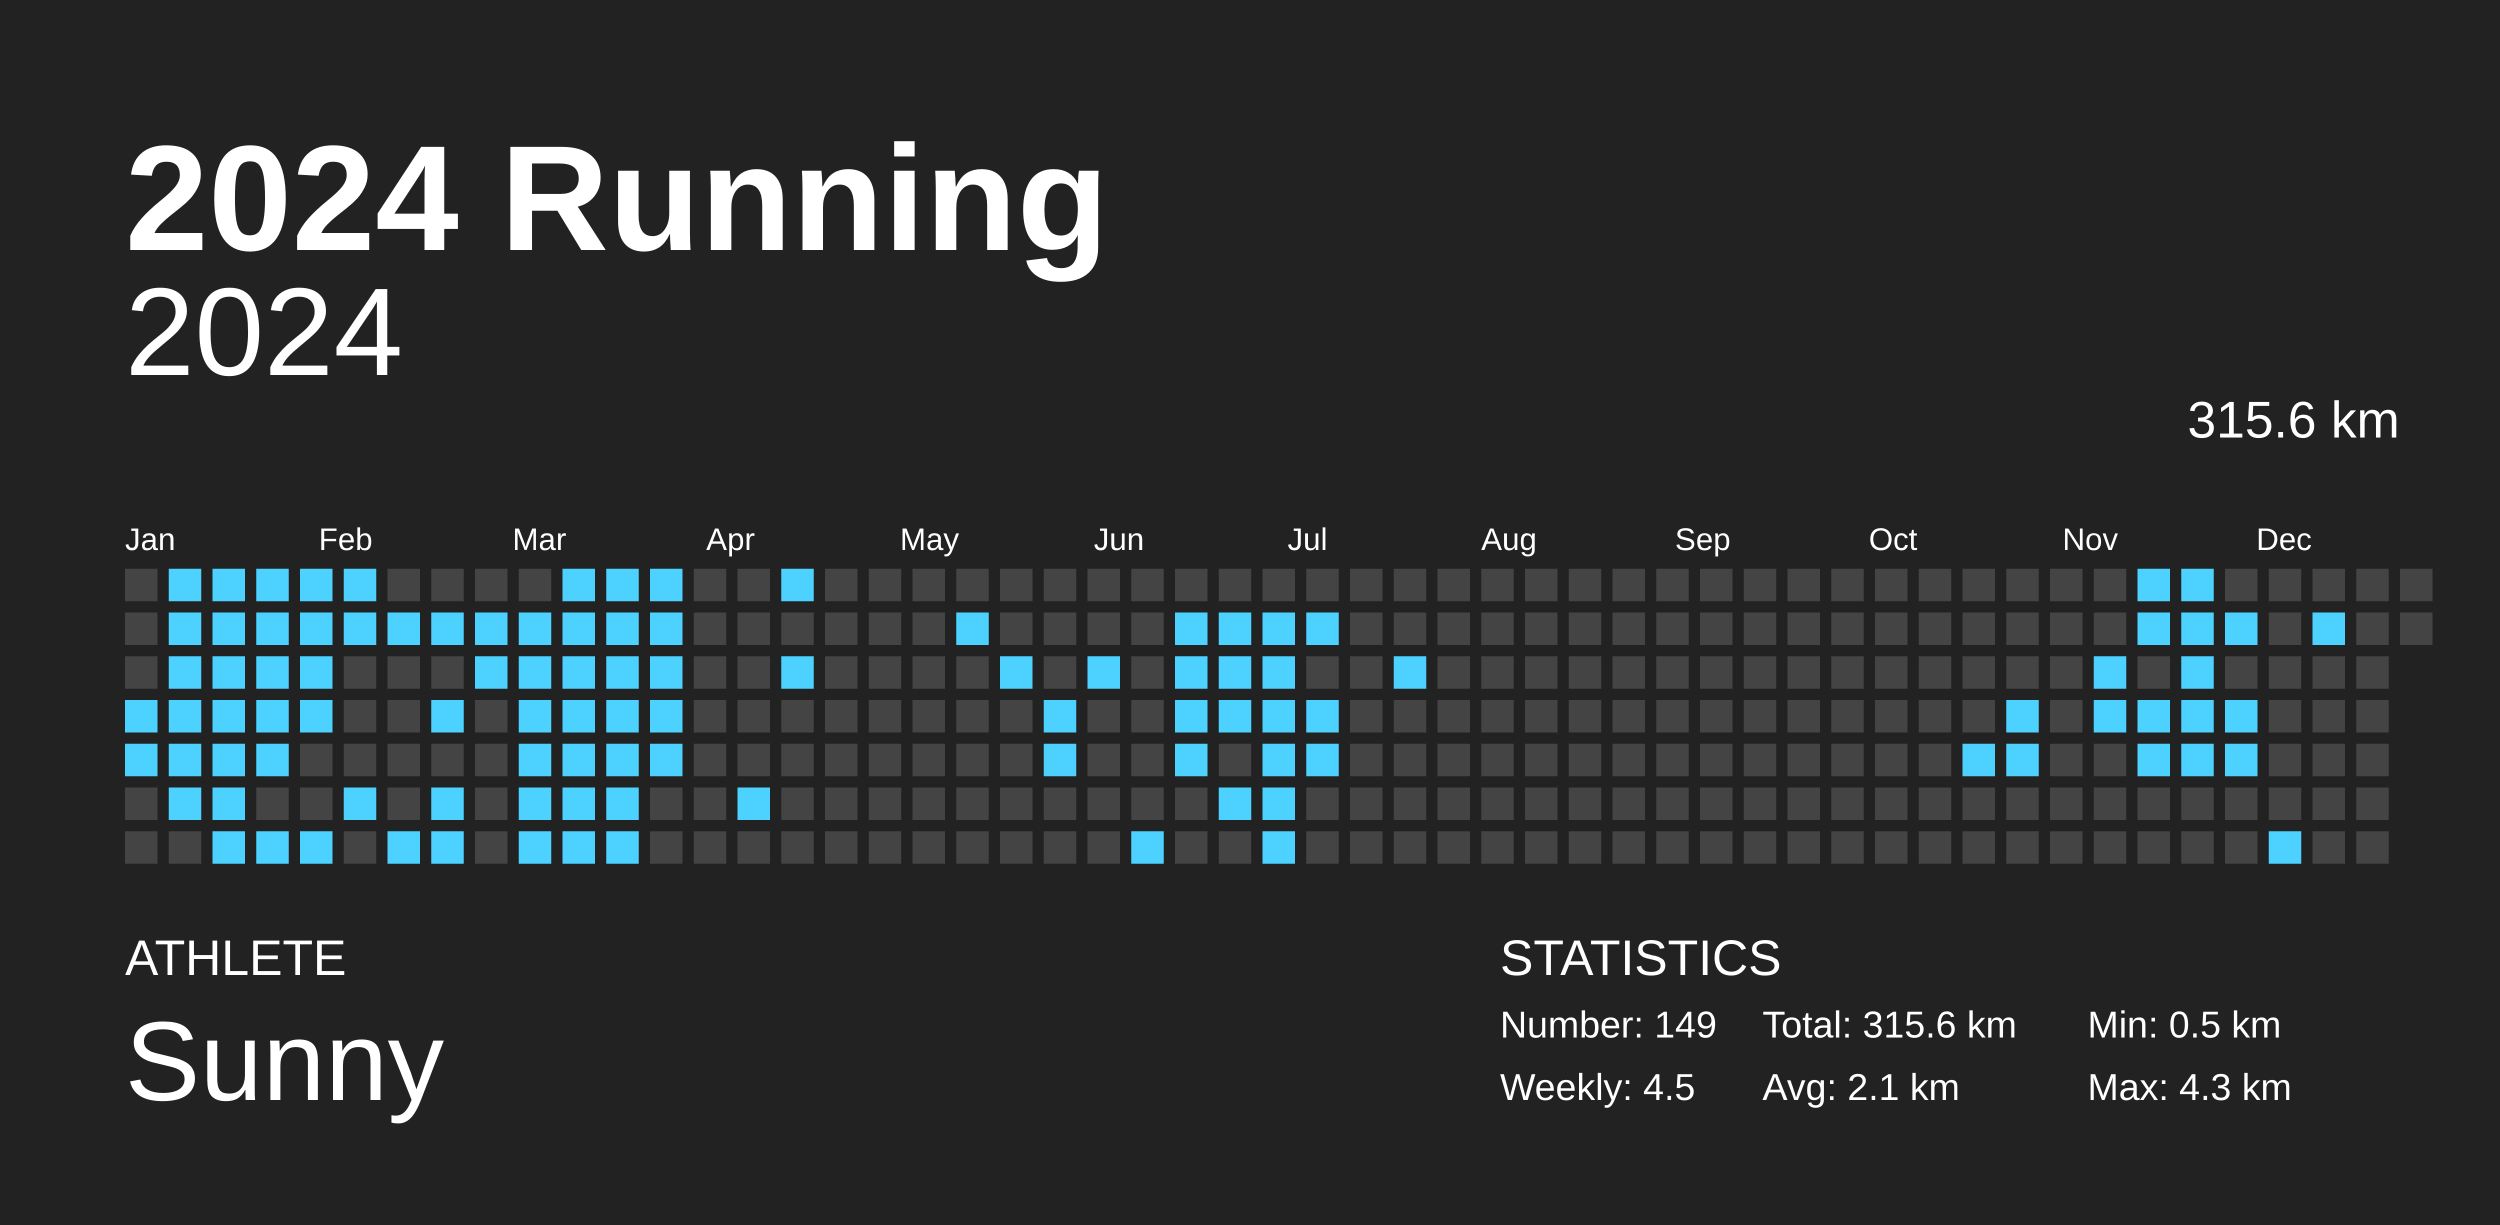
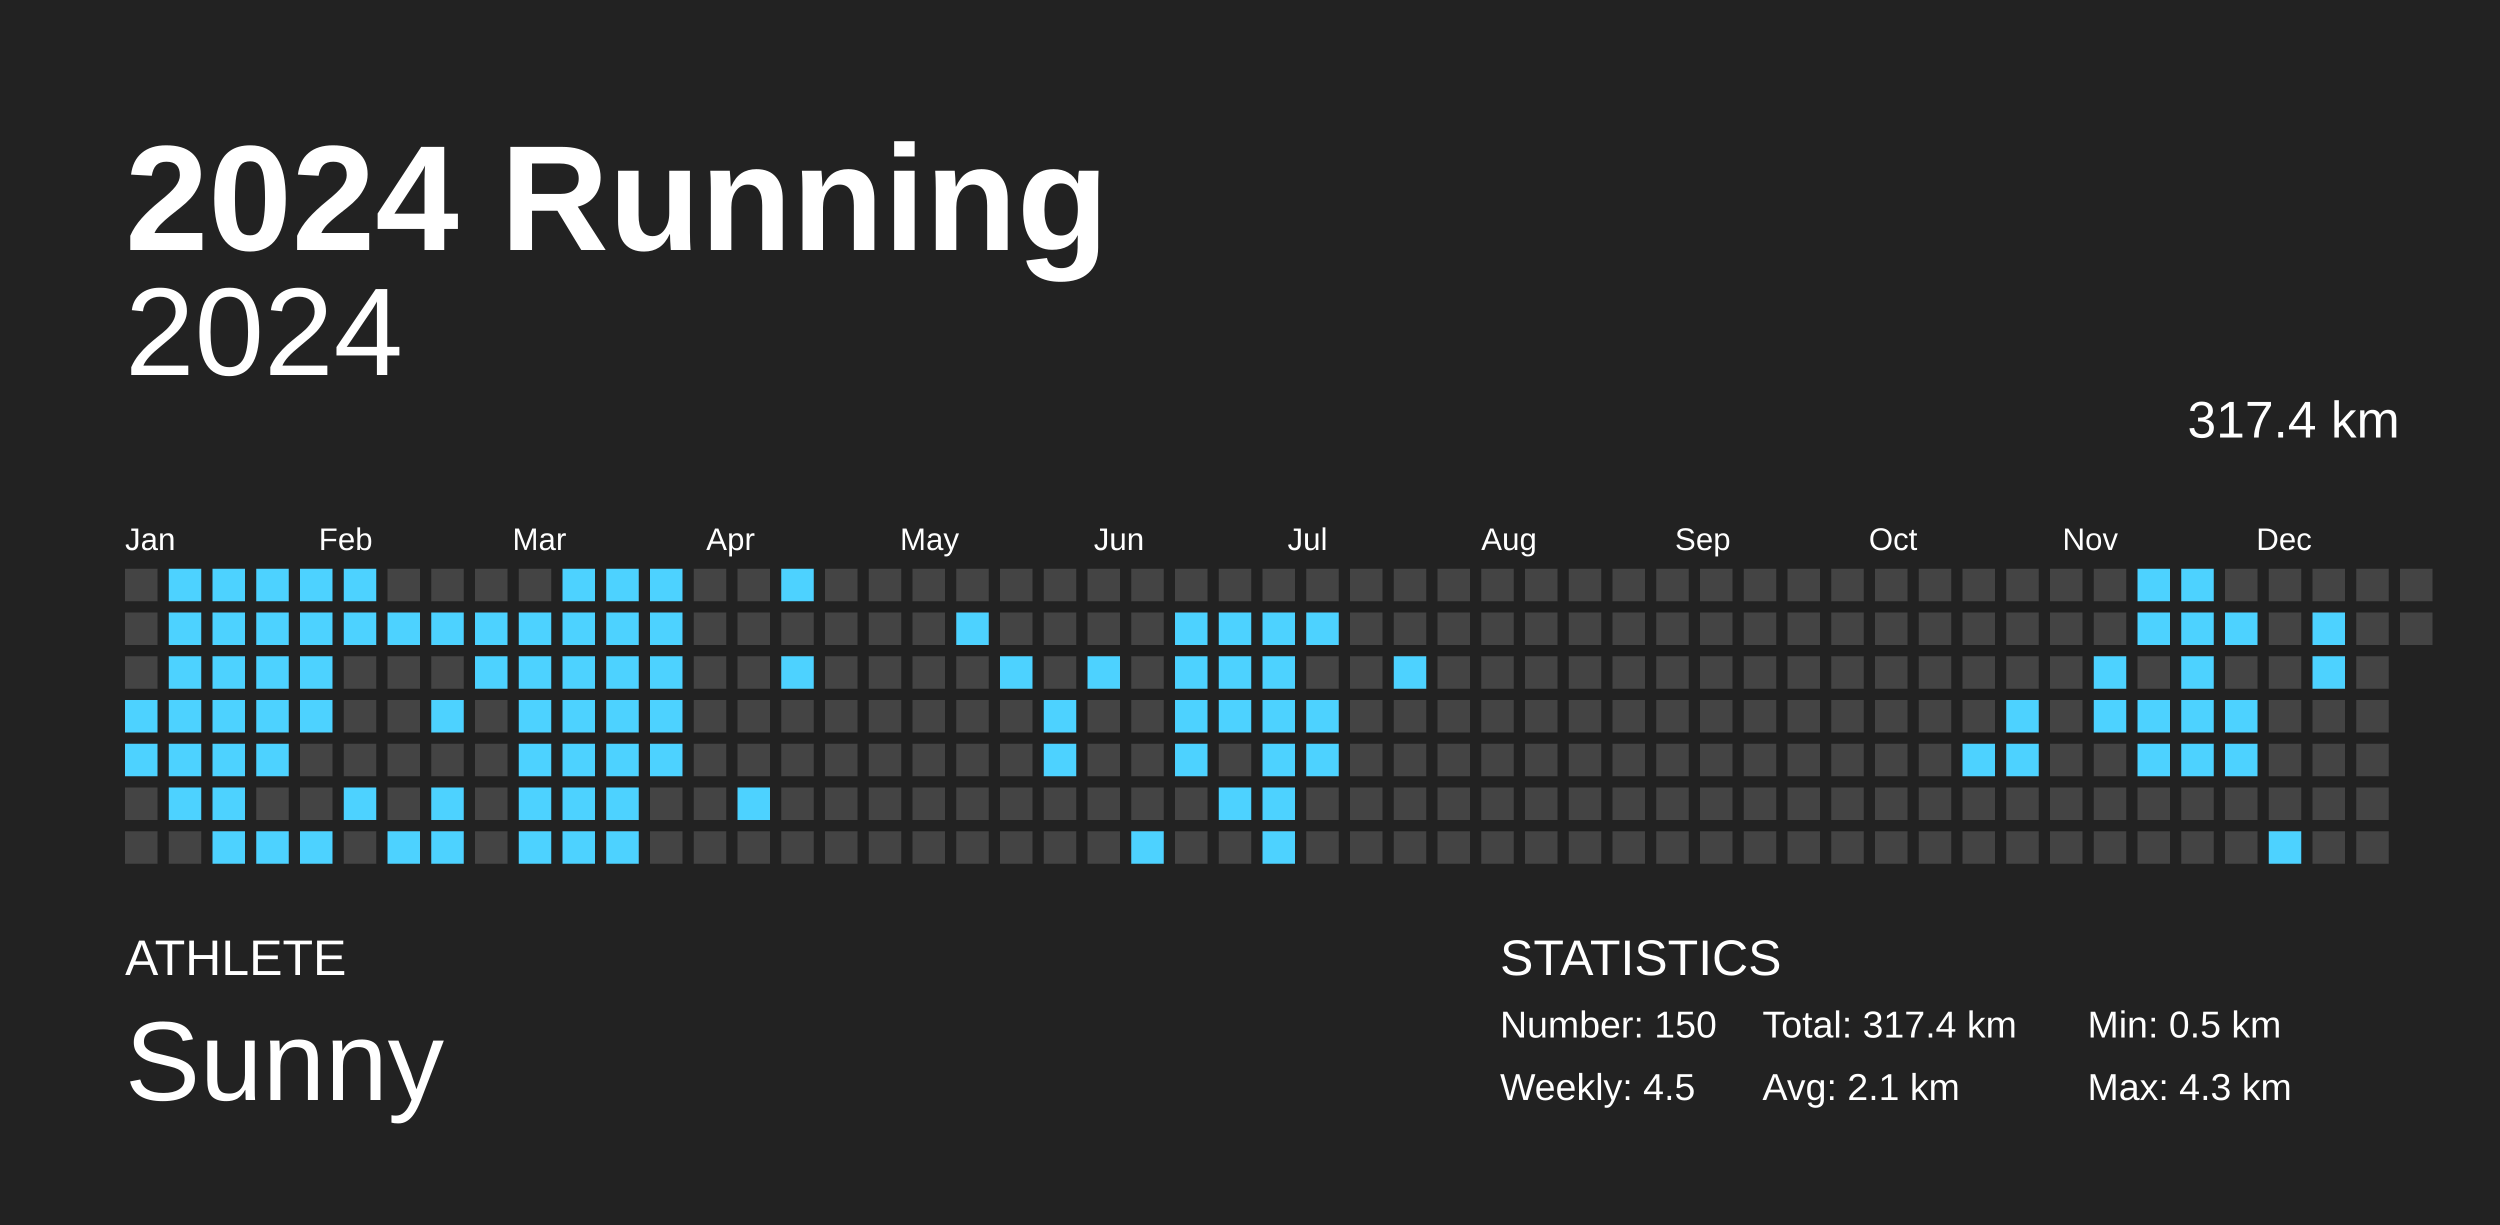
<svg xmlns="http://www.w3.org/2000/svg" baseProfile="full" height="98mm" version="1.1" viewBox="0,0,200,98" width="200mm">
  <defs />
  <rect fill="#222222" height="98" width="200" x="0" y="0" />
  <text fill="#FFFFFF" style="font-size:12px; font-family:Arial; font-weight:bold;" x="10" y="20">2024 Running</text>
  <text fill="#FFFFFF" style="font-size:4px; font-family:Arial" x="10" y="78">ATHLETE</text>
  <text fill="#FFFFFF" style="font-size:9px; font-family:Arial" x="10" y="88">Sunny</text>
  <text fill="#FFFFFF" style="font-size:4px; font-family:Arial" x="120" y="78">STATISTICS</text>
-   <text fill="#FFFFFF" style="font-size:3px; font-family:Arial" x="120" y="83">Number: 149</text>
+   <text fill="#FFFFFF" style="font-size:3px; font-family:Arial" x="120" y="83">Number: 150</text>
  <text fill="#FFFFFF" style="font-size:3px; font-family:Arial" x="120" y="88">Weekly: 4.5</text>
-   <text fill="#FFFFFF" style="font-size:3px; font-family:Arial" x="141" y="83">Total: 315.6 km</text>
+   <text fill="#FFFFFF" style="font-size:3px; font-family:Arial" x="141" y="83">Total: 317.4 km</text>
  <text fill="#FFFFFF" style="font-size:3px; font-family:Arial" x="141" y="88">Avg: 2.1 km</text>
  <text fill="#FFFFFF" style="font-size:3px; font-family:Arial" x="167" y="83">Min: 0.5 km</text>
  <text fill="#FFFFFF" style="font-size:3px; font-family:Arial" x="167" y="88">Max: 4.3 km</text>
  <text alignment-baseline="hanging" fill="#FFFFFF" style="font-size:10.0px; font-family:Arial;" x="10" y="30">2024</text>
-   <text alignment-baseline="hanging" fill="#FFFFFF" style="font-size:4.125px; font-family:Arial;" x="175" y="35">315.6 km</text>
+   <text alignment-baseline="hanging" fill="#FFFFFF" style="font-size:4.125px; font-family:Arial;" x="175" y="35">317.4 km</text>
  <text fill="#FFFFFF" style="font-size:2.5px; font-family:Arial" x="10.0" y="44">Jan</text>
  <text fill="#FFFFFF" style="font-size:2.5px; font-family:Arial" x="25.5" y="44">Feb</text>
  <text fill="#FFFFFF" style="font-size:2.5px; font-family:Arial" x="41.0" y="44">Mar</text>
  <text fill="#FFFFFF" style="font-size:2.5px; font-family:Arial" x="56.5" y="44">Apr</text>
  <text fill="#FFFFFF" style="font-size:2.5px; font-family:Arial" x="72.0" y="44">May</text>
  <text fill="#FFFFFF" style="font-size:2.5px; font-family:Arial" x="87.5" y="44">Jun</text>
  <text fill="#FFFFFF" style="font-size:2.5px; font-family:Arial" x="103.0" y="44">Jul</text>
  <text fill="#FFFFFF" style="font-size:2.5px; font-family:Arial" x="118.5" y="44">Aug</text>
  <text fill="#FFFFFF" style="font-size:2.5px; font-family:Arial" x="134.0" y="44">Sep</text>
  <text fill="#FFFFFF" style="font-size:2.5px; font-family:Arial" x="149.5" y="44">Oct</text>
  <text fill="#FFFFFF" style="font-size:2.5px; font-family:Arial" x="165.0" y="44">Nov</text>
  <text fill="#FFFFFF" style="font-size:2.5px; font-family:Arial" x="180.5" y="44">Dec</text>
  <rect fill="#444444" height="2.6" width="2.6" x="10.0" y="45.5" />
  <rect fill="#444444" height="2.6" width="2.6" x="10.0" y="49.0" />
  <rect fill="#444444" height="2.6" width="2.6" x="10.0" y="52.5" />
  <rect fill="#4dd2ff" height="2.6" width="2.6" x="10.0" y="56.0" />
  <rect fill="#4dd2ff" height="2.6" width="2.6" x="10.0" y="59.5" />
  <rect fill="#444444" height="2.6" width="2.6" x="10.0" y="63.0" />
  <rect fill="#444444" height="2.6" width="2.6" x="10.0" y="66.5" />
  <rect fill="#4dd2ff" height="2.6" width="2.6" x="13.5" y="45.5" />
  <rect fill="#4dd2ff" height="2.6" width="2.6" x="13.5" y="49.0" />
  <rect fill="#4dd2ff" height="2.6" width="2.6" x="13.5" y="52.5" />
  <rect fill="#4dd2ff" height="2.6" width="2.6" x="13.5" y="56.0" />
  <rect fill="#4dd2ff" height="2.6" width="2.6" x="13.5" y="59.5" />
  <rect fill="#4dd2ff" height="2.6" width="2.6" x="13.5" y="63.0" />
  <rect fill="#444444" height="2.6" width="2.6" x="13.5" y="66.5" />
  <rect fill="#4dd2ff" height="2.6" width="2.6" x="17.0" y="45.5" />
  <rect fill="#4dd2ff" height="2.6" width="2.6" x="17.0" y="49.0" />
  <rect fill="#4dd2ff" height="2.6" width="2.6" x="17.0" y="52.5" />
  <rect fill="#4dd2ff" height="2.6" width="2.6" x="17.0" y="56.0" />
  <rect fill="#4dd2ff" height="2.6" width="2.6" x="17.0" y="59.5" />
  <rect fill="#4dd2ff" height="2.6" width="2.6" x="17.0" y="63.0" />
  <rect fill="#4dd2ff" height="2.6" width="2.6" x="17.0" y="66.5" />
  <rect fill="#4dd2ff" height="2.6" width="2.6" x="20.5" y="45.5" />
  <rect fill="#4dd2ff" height="2.6" width="2.6" x="20.5" y="49.0" />
  <rect fill="#4dd2ff" height="2.6" width="2.6" x="20.5" y="52.5" />
  <rect fill="#4dd2ff" height="2.6" width="2.6" x="20.5" y="56.0" />
  <rect fill="#4dd2ff" height="2.6" width="2.6" x="20.5" y="59.5" />
  <rect fill="#444444" height="2.6" width="2.6" x="20.5" y="63.0" />
  <rect fill="#4dd2ff" height="2.6" width="2.6" x="20.5" y="66.5" />
  <rect fill="#4dd2ff" height="2.6" width="2.6" x="24.0" y="45.5" />
  <rect fill="#4dd2ff" height="2.6" width="2.6" x="24.0" y="49.0" />
  <rect fill="#4dd2ff" height="2.6" width="2.6" x="24.0" y="52.5" />
  <rect fill="#4dd2ff" height="2.6" width="2.6" x="24.0" y="56.0" />
  <rect fill="#444444" height="2.6" width="2.6" x="24.0" y="59.5" />
  <rect fill="#444444" height="2.6" width="2.6" x="24.0" y="63.0" />
  <rect fill="#4dd2ff" height="2.6" width="2.6" x="24.0" y="66.5" />
  <rect fill="#4dd2ff" height="2.6" width="2.6" x="27.5" y="45.5" />
  <rect fill="#4dd2ff" height="2.6" width="2.6" x="27.5" y="49.0" />
  <rect fill="#444444" height="2.6" width="2.6" x="27.5" y="52.5" />
  <rect fill="#444444" height="2.6" width="2.6" x="27.5" y="56.0" />
  <rect fill="#444444" height="2.6" width="2.6" x="27.5" y="59.5" />
  <rect fill="#4dd2ff" height="2.6" width="2.6" x="27.5" y="63.0" />
  <rect fill="#444444" height="2.6" width="2.6" x="27.5" y="66.5" />
  <rect fill="#444444" height="2.6" width="2.6" x="31.0" y="45.5" />
  <rect fill="#4dd2ff" height="2.6" width="2.6" x="31.0" y="49.0" />
  <rect fill="#444444" height="2.6" width="2.6" x="31.0" y="52.5" />
  <rect fill="#444444" height="2.6" width="2.6" x="31.0" y="56.0" />
  <rect fill="#444444" height="2.6" width="2.6" x="31.0" y="59.5" />
  <rect fill="#444444" height="2.6" width="2.6" x="31.0" y="63.0" />
  <rect fill="#4dd2ff" height="2.6" width="2.6" x="31.0" y="66.5" />
  <rect fill="#444444" height="2.6" width="2.6" x="34.5" y="45.5" />
  <rect fill="#4dd2ff" height="2.6" width="2.6" x="34.5" y="49.0" />
  <rect fill="#444444" height="2.6" width="2.6" x="34.5" y="52.5" />
  <rect fill="#4dd2ff" height="2.6" width="2.6" x="34.5" y="56.0" />
  <rect fill="#444444" height="2.6" width="2.6" x="34.5" y="59.5" />
  <rect fill="#4dd2ff" height="2.6" width="2.6" x="34.5" y="63.0" />
  <rect fill="#4dd2ff" height="2.6" width="2.6" x="34.5" y="66.5" />
  <rect fill="#444444" height="2.6" width="2.6" x="38.0" y="45.5" />
  <rect fill="#4dd2ff" height="2.6" width="2.6" x="38.0" y="49.0" />
  <rect fill="#4dd2ff" height="2.6" width="2.6" x="38.0" y="52.5" />
  <rect fill="#444444" height="2.6" width="2.6" x="38.0" y="56.0" />
  <rect fill="#444444" height="2.6" width="2.6" x="38.0" y="59.5" />
  <rect fill="#444444" height="2.6" width="2.6" x="38.0" y="63.0" />
  <rect fill="#444444" height="2.6" width="2.6" x="38.0" y="66.5" />
  <rect fill="#444444" height="2.6" width="2.6" x="41.5" y="45.5" />
  <rect fill="#4dd2ff" height="2.6" width="2.6" x="41.5" y="49.0" />
  <rect fill="#4dd2ff" height="2.6" width="2.6" x="41.5" y="52.5" />
  <rect fill="#4dd2ff" height="2.6" width="2.6" x="41.5" y="56.0" />
  <rect fill="#4dd2ff" height="2.6" width="2.6" x="41.5" y="59.5" />
  <rect fill="#4dd2ff" height="2.6" width="2.6" x="41.5" y="63.0" />
  <rect fill="#4dd2ff" height="2.6" width="2.6" x="41.5" y="66.5" />
  <rect fill="#4dd2ff" height="2.6" width="2.6" x="45.0" y="45.5" />
  <rect fill="#4dd2ff" height="2.6" width="2.6" x="45.0" y="49.0" />
  <rect fill="#4dd2ff" height="2.6" width="2.6" x="45.0" y="52.5" />
  <rect fill="#4dd2ff" height="2.6" width="2.6" x="45.0" y="56.0" />
  <rect fill="#4dd2ff" height="2.6" width="2.6" x="45.0" y="59.5" />
  <rect fill="#4dd2ff" height="2.6" width="2.6" x="45.0" y="63.0" />
  <rect fill="#4dd2ff" height="2.6" width="2.6" x="45.0" y="66.5" />
  <rect fill="#4dd2ff" height="2.6" width="2.6" x="48.5" y="45.5" />
  <rect fill="#4dd2ff" height="2.6" width="2.6" x="48.5" y="49.0" />
  <rect fill="#4dd2ff" height="2.6" width="2.6" x="48.5" y="52.5" />
  <rect fill="#4dd2ff" height="2.6" width="2.6" x="48.5" y="56.0" />
  <rect fill="#4dd2ff" height="2.6" width="2.6" x="48.5" y="59.5" />
  <rect fill="#4dd2ff" height="2.6" width="2.6" x="48.5" y="63.0" />
  <rect fill="#4dd2ff" height="2.6" width="2.6" x="48.5" y="66.5" />
  <rect fill="#4dd2ff" height="2.6" width="2.6" x="52.0" y="45.5" />
  <rect fill="#4dd2ff" height="2.6" width="2.6" x="52.0" y="49.0" />
  <rect fill="#4dd2ff" height="2.6" width="2.6" x="52.0" y="52.5" />
  <rect fill="#4dd2ff" height="2.6" width="2.6" x="52.0" y="56.0" />
  <rect fill="#4dd2ff" height="2.6" width="2.6" x="52.0" y="59.5" />
  <rect fill="#444444" height="2.6" width="2.6" x="52.0" y="63.0" />
  <rect fill="#444444" height="2.6" width="2.6" x="52.0" y="66.5" />
  <rect fill="#444444" height="2.6" width="2.6" x="55.5" y="45.5" />
  <rect fill="#444444" height="2.6" width="2.6" x="55.5" y="49.0" />
  <rect fill="#444444" height="2.6" width="2.6" x="55.5" y="52.5" />
  <rect fill="#444444" height="2.6" width="2.6" x="55.5" y="56.0" />
  <rect fill="#444444" height="2.6" width="2.6" x="55.5" y="59.5" />
  <rect fill="#444444" height="2.6" width="2.6" x="55.5" y="63.0" />
  <rect fill="#444444" height="2.6" width="2.6" x="55.5" y="66.5" />
  <rect fill="#444444" height="2.6" width="2.6" x="59.0" y="45.5" />
  <rect fill="#444444" height="2.6" width="2.6" x="59.0" y="49.0" />
  <rect fill="#444444" height="2.6" width="2.6" x="59.0" y="52.5" />
  <rect fill="#444444" height="2.6" width="2.6" x="59.0" y="56.0" />
  <rect fill="#444444" height="2.6" width="2.6" x="59.0" y="59.5" />
  <rect fill="#4dd2ff" height="2.6" width="2.6" x="59.0" y="63.0" />
  <rect fill="#444444" height="2.6" width="2.6" x="59.0" y="66.5" />
  <rect fill="#4dd2ff" height="2.6" width="2.6" x="62.5" y="45.5" />
  <rect fill="#444444" height="2.6" width="2.6" x="62.5" y="49.0" />
  <rect fill="#4dd2ff" height="2.6" width="2.6" x="62.5" y="52.5" />
  <rect fill="#444444" height="2.6" width="2.6" x="62.5" y="56.0" />
  <rect fill="#444444" height="2.6" width="2.6" x="62.5" y="59.5" />
  <rect fill="#444444" height="2.6" width="2.6" x="62.5" y="63.0" />
  <rect fill="#444444" height="2.6" width="2.6" x="62.5" y="66.5" />
  <rect fill="#444444" height="2.6" width="2.6" x="66.0" y="45.5" />
  <rect fill="#444444" height="2.6" width="2.6" x="66.0" y="49.0" />
  <rect fill="#444444" height="2.6" width="2.6" x="66.0" y="52.5" />
  <rect fill="#444444" height="2.6" width="2.6" x="66.0" y="56.0" />
  <rect fill="#444444" height="2.6" width="2.6" x="66.0" y="59.5" />
  <rect fill="#444444" height="2.6" width="2.6" x="66.0" y="63.0" />
  <rect fill="#444444" height="2.6" width="2.6" x="66.0" y="66.5" />
  <rect fill="#444444" height="2.6" width="2.6" x="69.5" y="45.5" />
  <rect fill="#444444" height="2.6" width="2.6" x="69.5" y="49.0" />
  <rect fill="#444444" height="2.6" width="2.6" x="69.5" y="52.5" />
  <rect fill="#444444" height="2.6" width="2.6" x="69.5" y="56.0" />
  <rect fill="#444444" height="2.6" width="2.6" x="69.5" y="59.5" />
  <rect fill="#444444" height="2.6" width="2.6" x="69.5" y="63.0" />
  <rect fill="#444444" height="2.6" width="2.6" x="69.5" y="66.5" />
  <rect fill="#444444" height="2.6" width="2.6" x="73.0" y="45.5" />
  <rect fill="#444444" height="2.6" width="2.6" x="73.0" y="49.0" />
  <rect fill="#444444" height="2.6" width="2.6" x="73.0" y="52.5" />
  <rect fill="#444444" height="2.6" width="2.6" x="73.0" y="56.0" />
  <rect fill="#444444" height="2.6" width="2.6" x="73.0" y="59.5" />
  <rect fill="#444444" height="2.6" width="2.6" x="73.0" y="63.0" />
  <rect fill="#444444" height="2.6" width="2.6" x="73.0" y="66.5" />
  <rect fill="#444444" height="2.6" width="2.6" x="76.5" y="45.5" />
  <rect fill="#4dd2ff" height="2.6" width="2.6" x="76.5" y="49.0" />
  <rect fill="#444444" height="2.6" width="2.6" x="76.5" y="52.5" />
  <rect fill="#444444" height="2.6" width="2.6" x="76.5" y="56.0" />
  <rect fill="#444444" height="2.6" width="2.6" x="76.5" y="59.5" />
  <rect fill="#444444" height="2.6" width="2.6" x="76.5" y="63.0" />
  <rect fill="#444444" height="2.6" width="2.6" x="76.5" y="66.5" />
  <rect fill="#444444" height="2.6" width="2.6" x="80.0" y="45.5" />
  <rect fill="#444444" height="2.6" width="2.6" x="80.0" y="49.0" />
  <rect fill="#4dd2ff" height="2.6" width="2.6" x="80.0" y="52.5" />
  <rect fill="#444444" height="2.6" width="2.6" x="80.0" y="56.0" />
  <rect fill="#444444" height="2.6" width="2.6" x="80.0" y="59.5" />
  <rect fill="#444444" height="2.6" width="2.6" x="80.0" y="63.0" />
  <rect fill="#444444" height="2.6" width="2.6" x="80.0" y="66.5" />
  <rect fill="#444444" height="2.6" width="2.6" x="83.5" y="45.5" />
  <rect fill="#444444" height="2.6" width="2.6" x="83.5" y="49.0" />
  <rect fill="#444444" height="2.6" width="2.6" x="83.5" y="52.5" />
  <rect fill="#4dd2ff" height="2.6" width="2.6" x="83.5" y="56.0" />
  <rect fill="#4dd2ff" height="2.6" width="2.6" x="83.5" y="59.5" />
  <rect fill="#444444" height="2.6" width="2.6" x="83.5" y="63.0" />
  <rect fill="#444444" height="2.6" width="2.6" x="83.5" y="66.5" />
  <rect fill="#444444" height="2.6" width="2.6" x="87.0" y="45.5" />
  <rect fill="#444444" height="2.6" width="2.6" x="87.0" y="49.0" />
  <rect fill="#4dd2ff" height="2.6" width="2.6" x="87.0" y="52.5" />
  <rect fill="#444444" height="2.6" width="2.6" x="87.0" y="56.0" />
  <rect fill="#444444" height="2.6" width="2.6" x="87.0" y="59.5" />
  <rect fill="#444444" height="2.6" width="2.6" x="87.0" y="63.0" />
  <rect fill="#444444" height="2.6" width="2.6" x="87.0" y="66.5" />
  <rect fill="#444444" height="2.6" width="2.6" x="90.5" y="45.5" />
  <rect fill="#444444" height="2.6" width="2.6" x="90.5" y="49.0" />
  <rect fill="#444444" height="2.6" width="2.6" x="90.5" y="52.5" />
  <rect fill="#444444" height="2.6" width="2.6" x="90.5" y="56.0" />
  <rect fill="#444444" height="2.6" width="2.6" x="90.5" y="59.5" />
  <rect fill="#444444" height="2.6" width="2.6" x="90.5" y="63.0" />
  <rect fill="#4dd2ff" height="2.6" width="2.6" x="90.5" y="66.5" />
  <rect fill="#444444" height="2.6" width="2.6" x="94.0" y="45.5" />
  <rect fill="#4dd2ff" height="2.6" width="2.6" x="94.0" y="49.0" />
  <rect fill="#4dd2ff" height="2.6" width="2.6" x="94.0" y="52.5" />
  <rect fill="#4dd2ff" height="2.6" width="2.6" x="94.0" y="56.0" />
  <rect fill="#4dd2ff" height="2.6" width="2.6" x="94.0" y="59.5" />
  <rect fill="#444444" height="2.6" width="2.6" x="94.0" y="63.0" />
  <rect fill="#444444" height="2.6" width="2.6" x="94.0" y="66.5" />
  <rect fill="#444444" height="2.6" width="2.6" x="97.5" y="45.5" />
  <rect fill="#4dd2ff" height="2.6" width="2.6" x="97.5" y="49.0" />
  <rect fill="#4dd2ff" height="2.6" width="2.6" x="97.5" y="52.5" />
  <rect fill="#4dd2ff" height="2.6" width="2.6" x="97.5" y="56.0" />
  <rect fill="#444444" height="2.6" width="2.6" x="97.5" y="59.5" />
  <rect fill="#4dd2ff" height="2.6" width="2.6" x="97.5" y="63.0" />
  <rect fill="#444444" height="2.6" width="2.6" x="97.5" y="66.5" />
  <rect fill="#444444" height="2.6" width="2.6" x="101.0" y="45.5" />
  <rect fill="#4dd2ff" height="2.6" width="2.6" x="101.0" y="49.0" />
  <rect fill="#4dd2ff" height="2.6" width="2.6" x="101.0" y="52.5" />
  <rect fill="#4dd2ff" height="2.6" width="2.6" x="101.0" y="56.0" />
  <rect fill="#4dd2ff" height="2.6" width="2.6" x="101.0" y="59.5" />
  <rect fill="#4dd2ff" height="2.6" width="2.6" x="101.0" y="63.0" />
  <rect fill="#4dd2ff" height="2.6" width="2.6" x="101.0" y="66.5" />
  <rect fill="#444444" height="2.6" width="2.6" x="104.5" y="45.5" />
  <rect fill="#4dd2ff" height="2.6" width="2.6" x="104.5" y="49.0" />
  <rect fill="#444444" height="2.6" width="2.6" x="104.5" y="52.5" />
  <rect fill="#4dd2ff" height="2.6" width="2.6" x="104.5" y="56.0" />
  <rect fill="#4dd2ff" height="2.6" width="2.6" x="104.5" y="59.5" />
  <rect fill="#444444" height="2.6" width="2.6" x="104.5" y="63.0" />
  <rect fill="#444444" height="2.6" width="2.6" x="104.5" y="66.5" />
  <rect fill="#444444" height="2.6" width="2.6" x="108.0" y="45.5" />
  <rect fill="#444444" height="2.6" width="2.6" x="108.0" y="49.0" />
  <rect fill="#444444" height="2.6" width="2.6" x="108.0" y="52.5" />
  <rect fill="#444444" height="2.6" width="2.6" x="108.0" y="56.0" />
  <rect fill="#444444" height="2.6" width="2.6" x="108.0" y="59.5" />
  <rect fill="#444444" height="2.6" width="2.6" x="108.0" y="63.0" />
  <rect fill="#444444" height="2.6" width="2.6" x="108.0" y="66.5" />
  <rect fill="#444444" height="2.6" width="2.6" x="111.5" y="45.5" />
  <rect fill="#444444" height="2.6" width="2.6" x="111.5" y="49.0" />
  <rect fill="#4dd2ff" height="2.6" width="2.6" x="111.5" y="52.5" />
  <rect fill="#444444" height="2.6" width="2.6" x="111.5" y="56.0" />
  <rect fill="#444444" height="2.6" width="2.6" x="111.5" y="59.5" />
  <rect fill="#444444" height="2.6" width="2.6" x="111.5" y="63.0" />
  <rect fill="#444444" height="2.6" width="2.6" x="111.5" y="66.5" />
  <rect fill="#444444" height="2.6" width="2.6" x="115.0" y="45.5" />
  <rect fill="#444444" height="2.6" width="2.6" x="115.0" y="49.0" />
  <rect fill="#444444" height="2.6" width="2.6" x="115.0" y="52.5" />
  <rect fill="#444444" height="2.6" width="2.6" x="115.0" y="56.0" />
  <rect fill="#444444" height="2.6" width="2.6" x="115.0" y="59.5" />
  <rect fill="#444444" height="2.6" width="2.6" x="115.0" y="63.0" />
  <rect fill="#444444" height="2.6" width="2.6" x="115.0" y="66.5" />
  <rect fill="#444444" height="2.6" width="2.6" x="118.5" y="45.5" />
  <rect fill="#444444" height="2.6" width="2.6" x="118.5" y="49.0" />
  <rect fill="#444444" height="2.6" width="2.6" x="118.5" y="52.5" />
  <rect fill="#444444" height="2.6" width="2.6" x="118.5" y="56.0" />
  <rect fill="#444444" height="2.6" width="2.6" x="118.5" y="59.5" />
  <rect fill="#444444" height="2.6" width="2.6" x="118.5" y="63.0" />
  <rect fill="#444444" height="2.6" width="2.6" x="118.5" y="66.5" />
  <rect fill="#444444" height="2.6" width="2.6" x="122.0" y="45.5" />
  <rect fill="#444444" height="2.6" width="2.6" x="122.0" y="49.0" />
  <rect fill="#444444" height="2.6" width="2.6" x="122.0" y="52.5" />
  <rect fill="#444444" height="2.6" width="2.6" x="122.0" y="56.0" />
  <rect fill="#444444" height="2.6" width="2.6" x="122.0" y="59.5" />
  <rect fill="#444444" height="2.6" width="2.6" x="122.0" y="63.0" />
  <rect fill="#444444" height="2.6" width="2.6" x="122.0" y="66.5" />
  <rect fill="#444444" height="2.6" width="2.6" x="125.5" y="45.5" />
  <rect fill="#444444" height="2.6" width="2.6" x="125.5" y="49.0" />
  <rect fill="#444444" height="2.6" width="2.6" x="125.5" y="52.5" />
  <rect fill="#444444" height="2.6" width="2.6" x="125.5" y="56.0" />
  <rect fill="#444444" height="2.6" width="2.6" x="125.5" y="59.5" />
  <rect fill="#444444" height="2.6" width="2.6" x="125.5" y="63.0" />
  <rect fill="#444444" height="2.6" width="2.6" x="125.5" y="66.5" />
  <rect fill="#444444" height="2.6" width="2.6" x="129.0" y="45.5" />
  <rect fill="#444444" height="2.6" width="2.6" x="129.0" y="49.0" />
  <rect fill="#444444" height="2.6" width="2.6" x="129.0" y="52.5" />
  <rect fill="#444444" height="2.6" width="2.6" x="129.0" y="56.0" />
  <rect fill="#444444" height="2.6" width="2.6" x="129.0" y="59.5" />
  <rect fill="#444444" height="2.6" width="2.6" x="129.0" y="63.0" />
  <rect fill="#444444" height="2.6" width="2.6" x="129.0" y="66.5" />
  <rect fill="#444444" height="2.6" width="2.6" x="132.5" y="45.5" />
  <rect fill="#444444" height="2.6" width="2.6" x="132.5" y="49.0" />
  <rect fill="#444444" height="2.6" width="2.6" x="132.5" y="52.5" />
  <rect fill="#444444" height="2.6" width="2.6" x="132.5" y="56.0" />
  <rect fill="#444444" height="2.6" width="2.6" x="132.5" y="59.5" />
  <rect fill="#444444" height="2.6" width="2.6" x="132.5" y="63.0" />
  <rect fill="#444444" height="2.6" width="2.6" x="132.5" y="66.5" />
  <rect fill="#444444" height="2.6" width="2.6" x="136.0" y="45.5" />
  <rect fill="#444444" height="2.6" width="2.6" x="136.0" y="49.0" />
  <rect fill="#444444" height="2.6" width="2.6" x="136.0" y="52.5" />
  <rect fill="#444444" height="2.6" width="2.6" x="136.0" y="56.0" />
  <rect fill="#444444" height="2.6" width="2.6" x="136.0" y="59.5" />
  <rect fill="#444444" height="2.6" width="2.6" x="136.0" y="63.0" />
  <rect fill="#444444" height="2.6" width="2.6" x="136.0" y="66.5" />
  <rect fill="#444444" height="2.6" width="2.6" x="139.5" y="45.5" />
  <rect fill="#444444" height="2.6" width="2.6" x="139.5" y="49.0" />
  <rect fill="#444444" height="2.6" width="2.6" x="139.5" y="52.5" />
  <rect fill="#444444" height="2.6" width="2.6" x="139.5" y="56.0" />
  <rect fill="#444444" height="2.6" width="2.6" x="139.5" y="59.5" />
  <rect fill="#444444" height="2.6" width="2.6" x="139.5" y="63.0" />
  <rect fill="#444444" height="2.6" width="2.6" x="139.5" y="66.5" />
  <rect fill="#444444" height="2.6" width="2.6" x="143.0" y="45.5" />
  <rect fill="#444444" height="2.6" width="2.6" x="143.0" y="49.0" />
  <rect fill="#444444" height="2.6" width="2.6" x="143.0" y="52.5" />
  <rect fill="#444444" height="2.6" width="2.6" x="143.0" y="56.0" />
  <rect fill="#444444" height="2.6" width="2.6" x="143.0" y="59.5" />
  <rect fill="#444444" height="2.6" width="2.6" x="143.0" y="63.0" />
  <rect fill="#444444" height="2.6" width="2.6" x="143.0" y="66.5" />
  <rect fill="#444444" height="2.6" width="2.6" x="146.5" y="45.5" />
  <rect fill="#444444" height="2.6" width="2.6" x="146.5" y="49.0" />
  <rect fill="#444444" height="2.6" width="2.6" x="146.5" y="52.5" />
  <rect fill="#444444" height="2.6" width="2.6" x="146.5" y="56.0" />
  <rect fill="#444444" height="2.6" width="2.6" x="146.5" y="59.5" />
  <rect fill="#444444" height="2.6" width="2.6" x="146.5" y="63.0" />
  <rect fill="#444444" height="2.6" width="2.6" x="146.5" y="66.5" />
  <rect fill="#444444" height="2.6" width="2.6" x="150.0" y="45.5" />
  <rect fill="#444444" height="2.6" width="2.6" x="150.0" y="49.0" />
  <rect fill="#444444" height="2.6" width="2.6" x="150.0" y="52.5" />
  <rect fill="#444444" height="2.6" width="2.6" x="150.0" y="56.0" />
  <rect fill="#444444" height="2.6" width="2.6" x="150.0" y="59.5" />
  <rect fill="#444444" height="2.6" width="2.6" x="150.0" y="63.0" />
  <rect fill="#444444" height="2.6" width="2.6" x="150.0" y="66.5" />
  <rect fill="#444444" height="2.6" width="2.6" x="153.5" y="45.5" />
  <rect fill="#444444" height="2.6" width="2.6" x="153.5" y="49.0" />
  <rect fill="#444444" height="2.6" width="2.6" x="153.5" y="52.5" />
  <rect fill="#444444" height="2.6" width="2.6" x="153.5" y="56.0" />
  <rect fill="#444444" height="2.6" width="2.6" x="153.5" y="59.5" />
  <rect fill="#444444" height="2.6" width="2.6" x="153.5" y="63.0" />
  <rect fill="#444444" height="2.6" width="2.6" x="153.5" y="66.5" />
  <rect fill="#444444" height="2.6" width="2.6" x="157.0" y="45.5" />
  <rect fill="#444444" height="2.6" width="2.6" x="157.0" y="49.0" />
  <rect fill="#444444" height="2.6" width="2.6" x="157.0" y="52.5" />
  <rect fill="#444444" height="2.6" width="2.6" x="157.0" y="56.0" />
  <rect fill="#4dd2ff" height="2.6" width="2.6" x="157.0" y="59.5" />
  <rect fill="#444444" height="2.6" width="2.6" x="157.0" y="63.0" />
  <rect fill="#444444" height="2.6" width="2.6" x="157.0" y="66.5" />
  <rect fill="#444444" height="2.6" width="2.6" x="160.5" y="45.5" />
  <rect fill="#444444" height="2.6" width="2.6" x="160.5" y="49.0" />
  <rect fill="#444444" height="2.6" width="2.6" x="160.5" y="52.5" />
  <rect fill="#4dd2ff" height="2.6" width="2.6" x="160.5" y="56.0" />
  <rect fill="#4dd2ff" height="2.6" width="2.6" x="160.5" y="59.5" />
  <rect fill="#444444" height="2.6" width="2.6" x="160.5" y="63.0" />
  <rect fill="#444444" height="2.6" width="2.6" x="160.5" y="66.5" />
  <rect fill="#444444" height="2.6" width="2.6" x="164.0" y="45.5" />
  <rect fill="#444444" height="2.6" width="2.6" x="164.0" y="49.0" />
  <rect fill="#444444" height="2.6" width="2.6" x="164.0" y="52.5" />
  <rect fill="#444444" height="2.6" width="2.6" x="164.0" y="56.0" />
  <rect fill="#444444" height="2.6" width="2.6" x="164.0" y="59.5" />
  <rect fill="#444444" height="2.6" width="2.6" x="164.0" y="63.0" />
  <rect fill="#444444" height="2.6" width="2.6" x="164.0" y="66.5" />
  <rect fill="#444444" height="2.6" width="2.6" x="167.5" y="45.5" />
  <rect fill="#444444" height="2.6" width="2.6" x="167.5" y="49.0" />
  <rect fill="#4dd2ff" height="2.6" width="2.6" x="167.5" y="52.5" />
  <rect fill="#4dd2ff" height="2.6" width="2.6" x="167.5" y="56.0" />
  <rect fill="#444444" height="2.6" width="2.6" x="167.5" y="59.5" />
  <rect fill="#444444" height="2.6" width="2.6" x="167.5" y="63.0" />
  <rect fill="#444444" height="2.6" width="2.6" x="167.5" y="66.5" />
  <rect fill="#4dd2ff" height="2.6" width="2.6" x="171.0" y="45.5" />
  <rect fill="#4dd2ff" height="2.6" width="2.6" x="171.0" y="49.0" />
  <rect fill="#444444" height="2.6" width="2.6" x="171.0" y="52.5" />
  <rect fill="#4dd2ff" height="2.6" width="2.6" x="171.0" y="56.0" />
  <rect fill="#4dd2ff" height="2.6" width="2.6" x="171.0" y="59.5" />
  <rect fill="#444444" height="2.6" width="2.6" x="171.0" y="63.0" />
  <rect fill="#444444" height="2.6" width="2.6" x="171.0" y="66.5" />
  <rect fill="#4dd2ff" height="2.6" width="2.6" x="174.5" y="45.5" />
  <rect fill="#4dd2ff" height="2.6" width="2.6" x="174.5" y="49.0" />
  <rect fill="#4dd2ff" height="2.6" width="2.6" x="174.5" y="52.5" />
  <rect fill="#4dd2ff" height="2.6" width="2.6" x="174.5" y="56.0" />
  <rect fill="#4dd2ff" height="2.6" width="2.6" x="174.5" y="59.5" />
  <rect fill="#444444" height="2.6" width="2.6" x="174.5" y="63.0" />
  <rect fill="#444444" height="2.6" width="2.6" x="174.5" y="66.5" />
  <rect fill="#444444" height="2.6" width="2.6" x="178.0" y="45.5" />
  <rect fill="#4dd2ff" height="2.6" width="2.6" x="178.0" y="49.0" />
  <rect fill="#444444" height="2.6" width="2.6" x="178.0" y="52.5" />
  <rect fill="#4dd2ff" height="2.6" width="2.6" x="178.0" y="56.0" />
  <rect fill="#4dd2ff" height="2.6" width="2.6" x="178.0" y="59.5" />
  <rect fill="#444444" height="2.6" width="2.6" x="178.0" y="63.0" />
  <rect fill="#444444" height="2.6" width="2.6" x="178.0" y="66.5" />
  <rect fill="#444444" height="2.6" width="2.6" x="181.5" y="45.5" />
  <rect fill="#444444" height="2.6" width="2.6" x="181.5" y="49.0" />
  <rect fill="#444444" height="2.6" width="2.6" x="181.5" y="52.5" />
  <rect fill="#444444" height="2.6" width="2.6" x="181.5" y="56.0" />
  <rect fill="#444444" height="2.6" width="2.6" x="181.5" y="59.5" />
  <rect fill="#444444" height="2.6" width="2.6" x="181.5" y="63.0" />
  <rect fill="#4dd2ff" height="2.6" width="2.6" x="181.5" y="66.5" />
  <rect fill="#444444" height="2.6" width="2.6" x="185.0" y="45.5" />
  <rect fill="#4dd2ff" height="2.6" width="2.6" x="185.0" y="49.0" />
-   <rect fill="#444444" height="2.6" width="2.6" x="185.0" y="52.5" />
+   <rect fill="#4dd2ff" height="2.6" width="2.6" x="185.0" y="52.5" />
  <rect fill="#444444" height="2.6" width="2.6" x="185.0" y="56.0" />
  <rect fill="#444444" height="2.6" width="2.6" x="185.0" y="59.5" />
  <rect fill="#444444" height="2.6" width="2.6" x="185.0" y="63.0" />
  <rect fill="#444444" height="2.6" width="2.6" x="185.0" y="66.5" />
  <rect fill="#444444" height="2.6" width="2.6" x="188.5" y="45.5" />
  <rect fill="#444444" height="2.6" width="2.6" x="188.5" y="49.0" />
  <rect fill="#444444" height="2.6" width="2.6" x="188.5" y="52.5" />
  <rect fill="#444444" height="2.6" width="2.6" x="188.5" y="56.0" />
  <rect fill="#444444" height="2.6" width="2.6" x="188.5" y="59.5" />
  <rect fill="#444444" height="2.6" width="2.6" x="188.5" y="63.0" />
  <rect fill="#444444" height="2.6" width="2.6" x="188.5" y="66.5" />
  <rect fill="#444444" height="2.6" width="2.6" x="192.0" y="45.5" />
  <rect fill="#444444" height="2.6" width="2.6" x="192.0" y="49.0" />
</svg>
